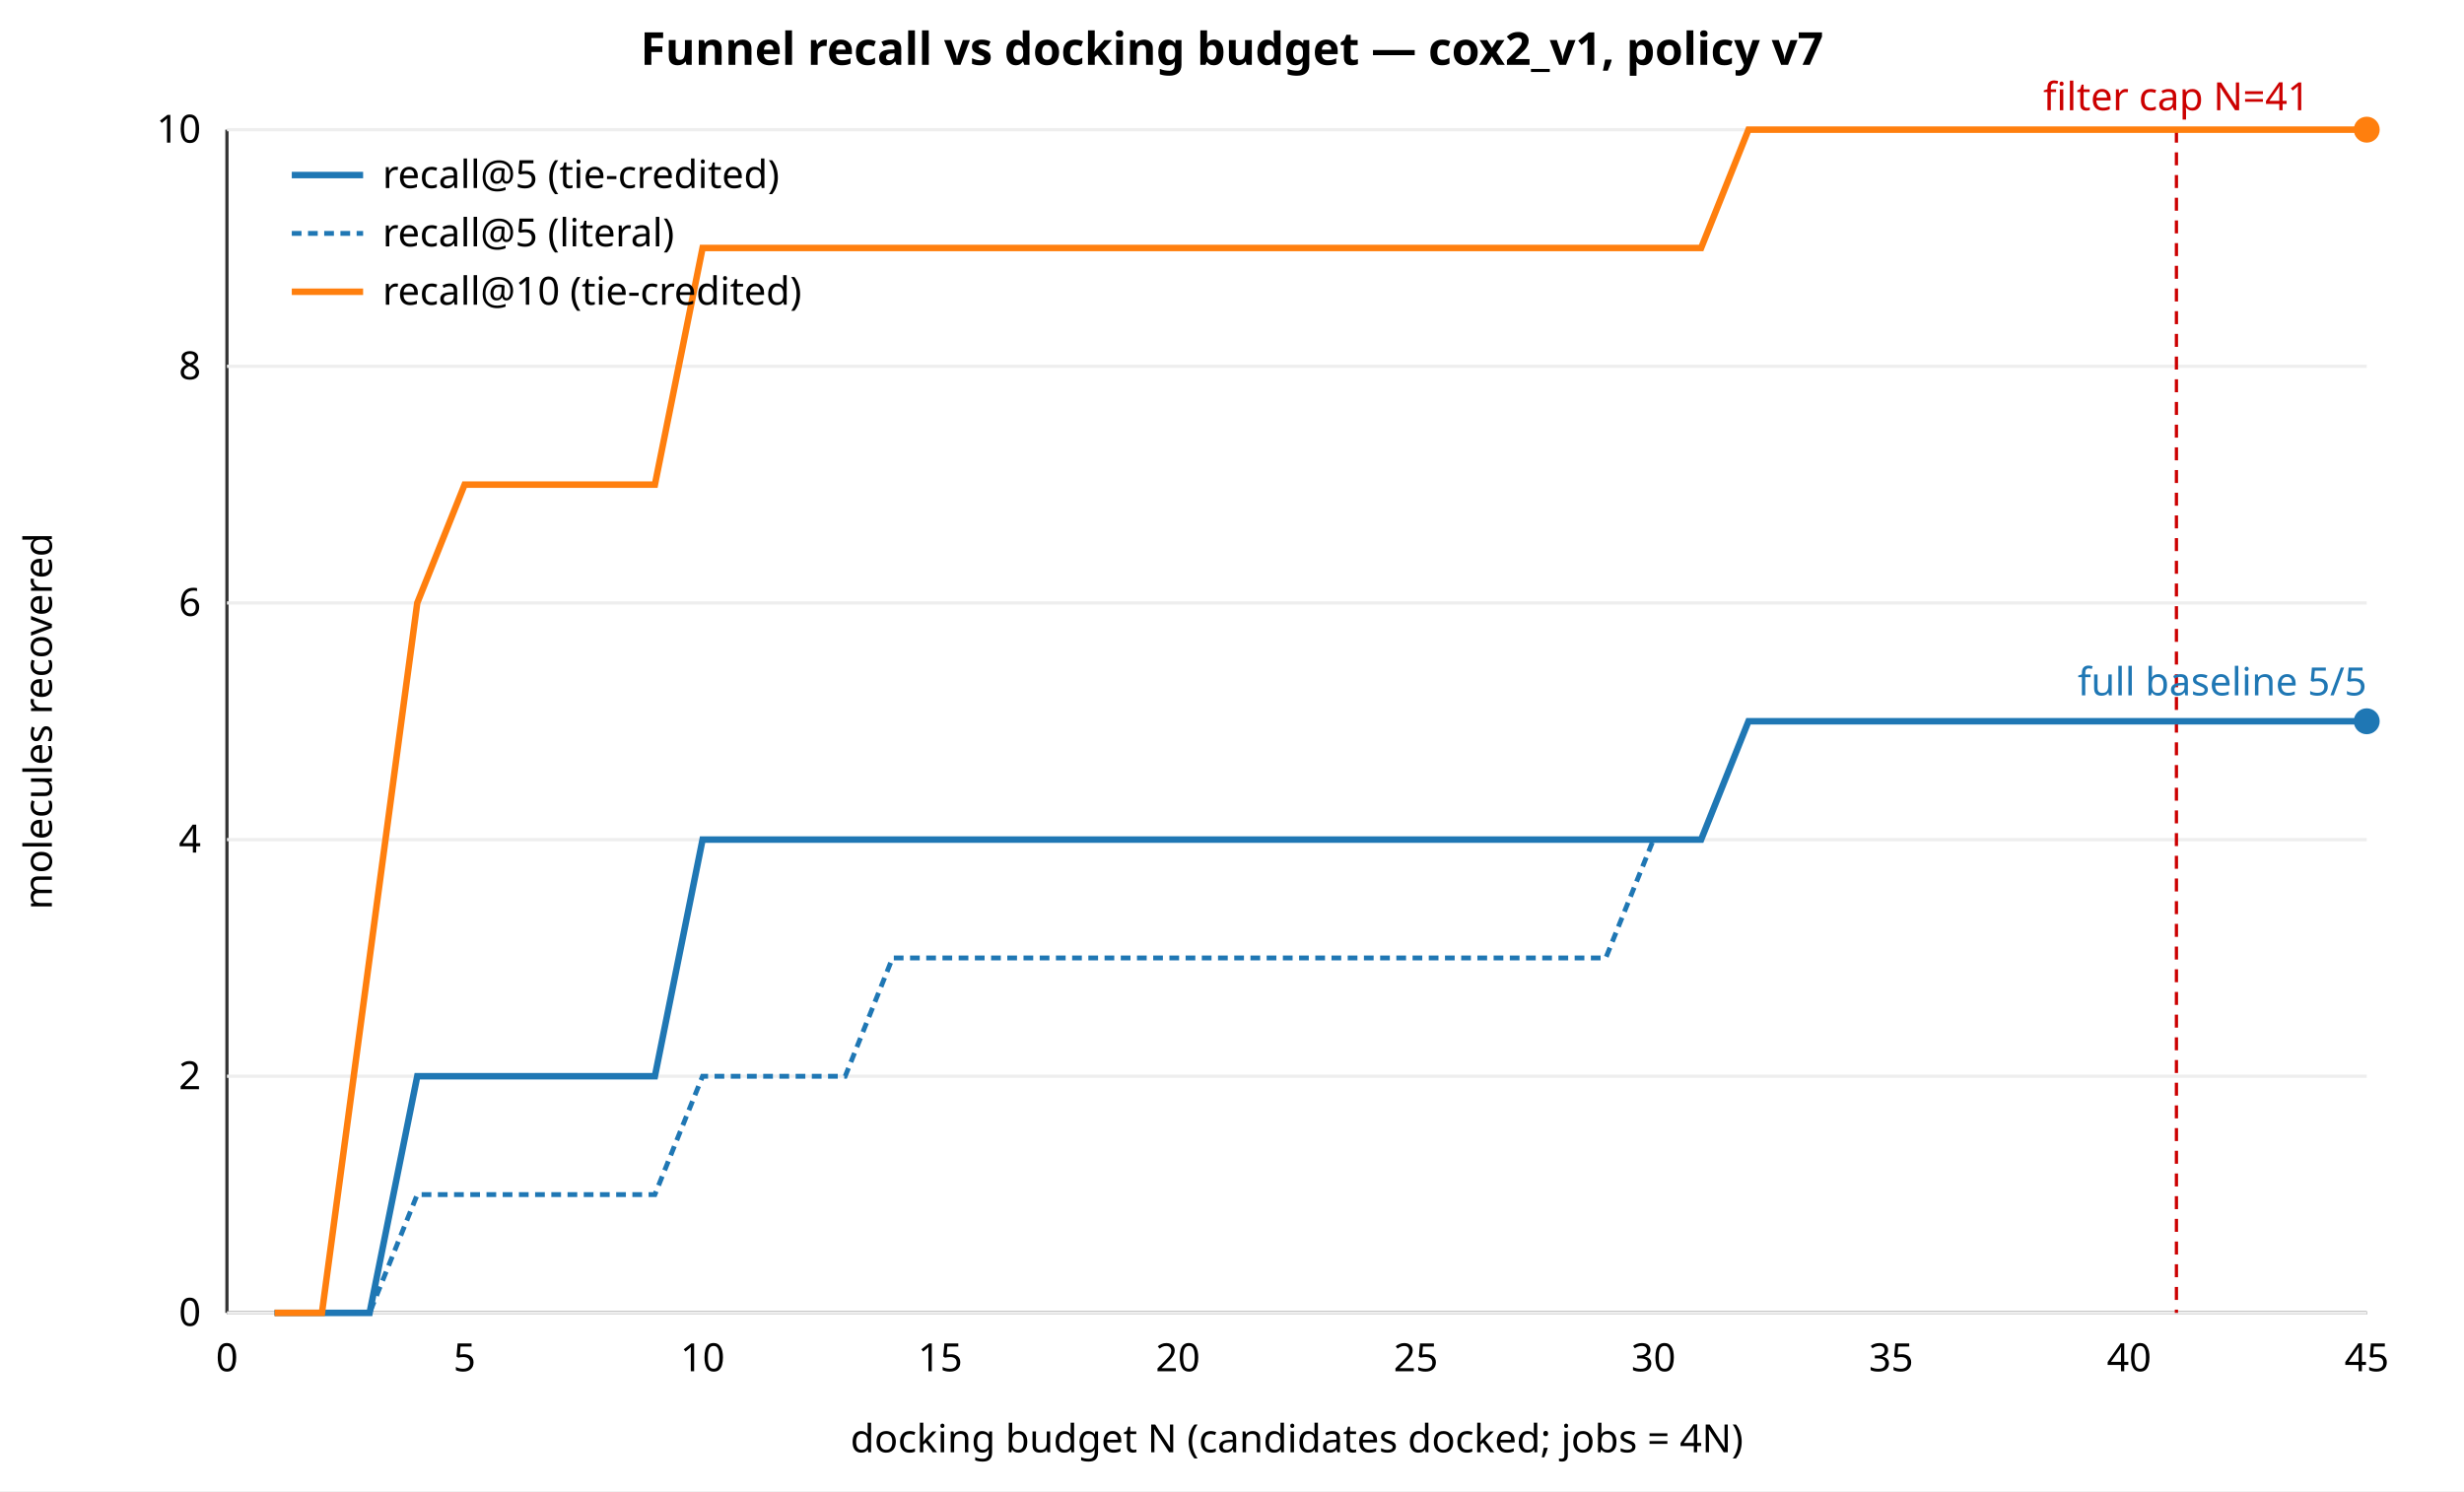
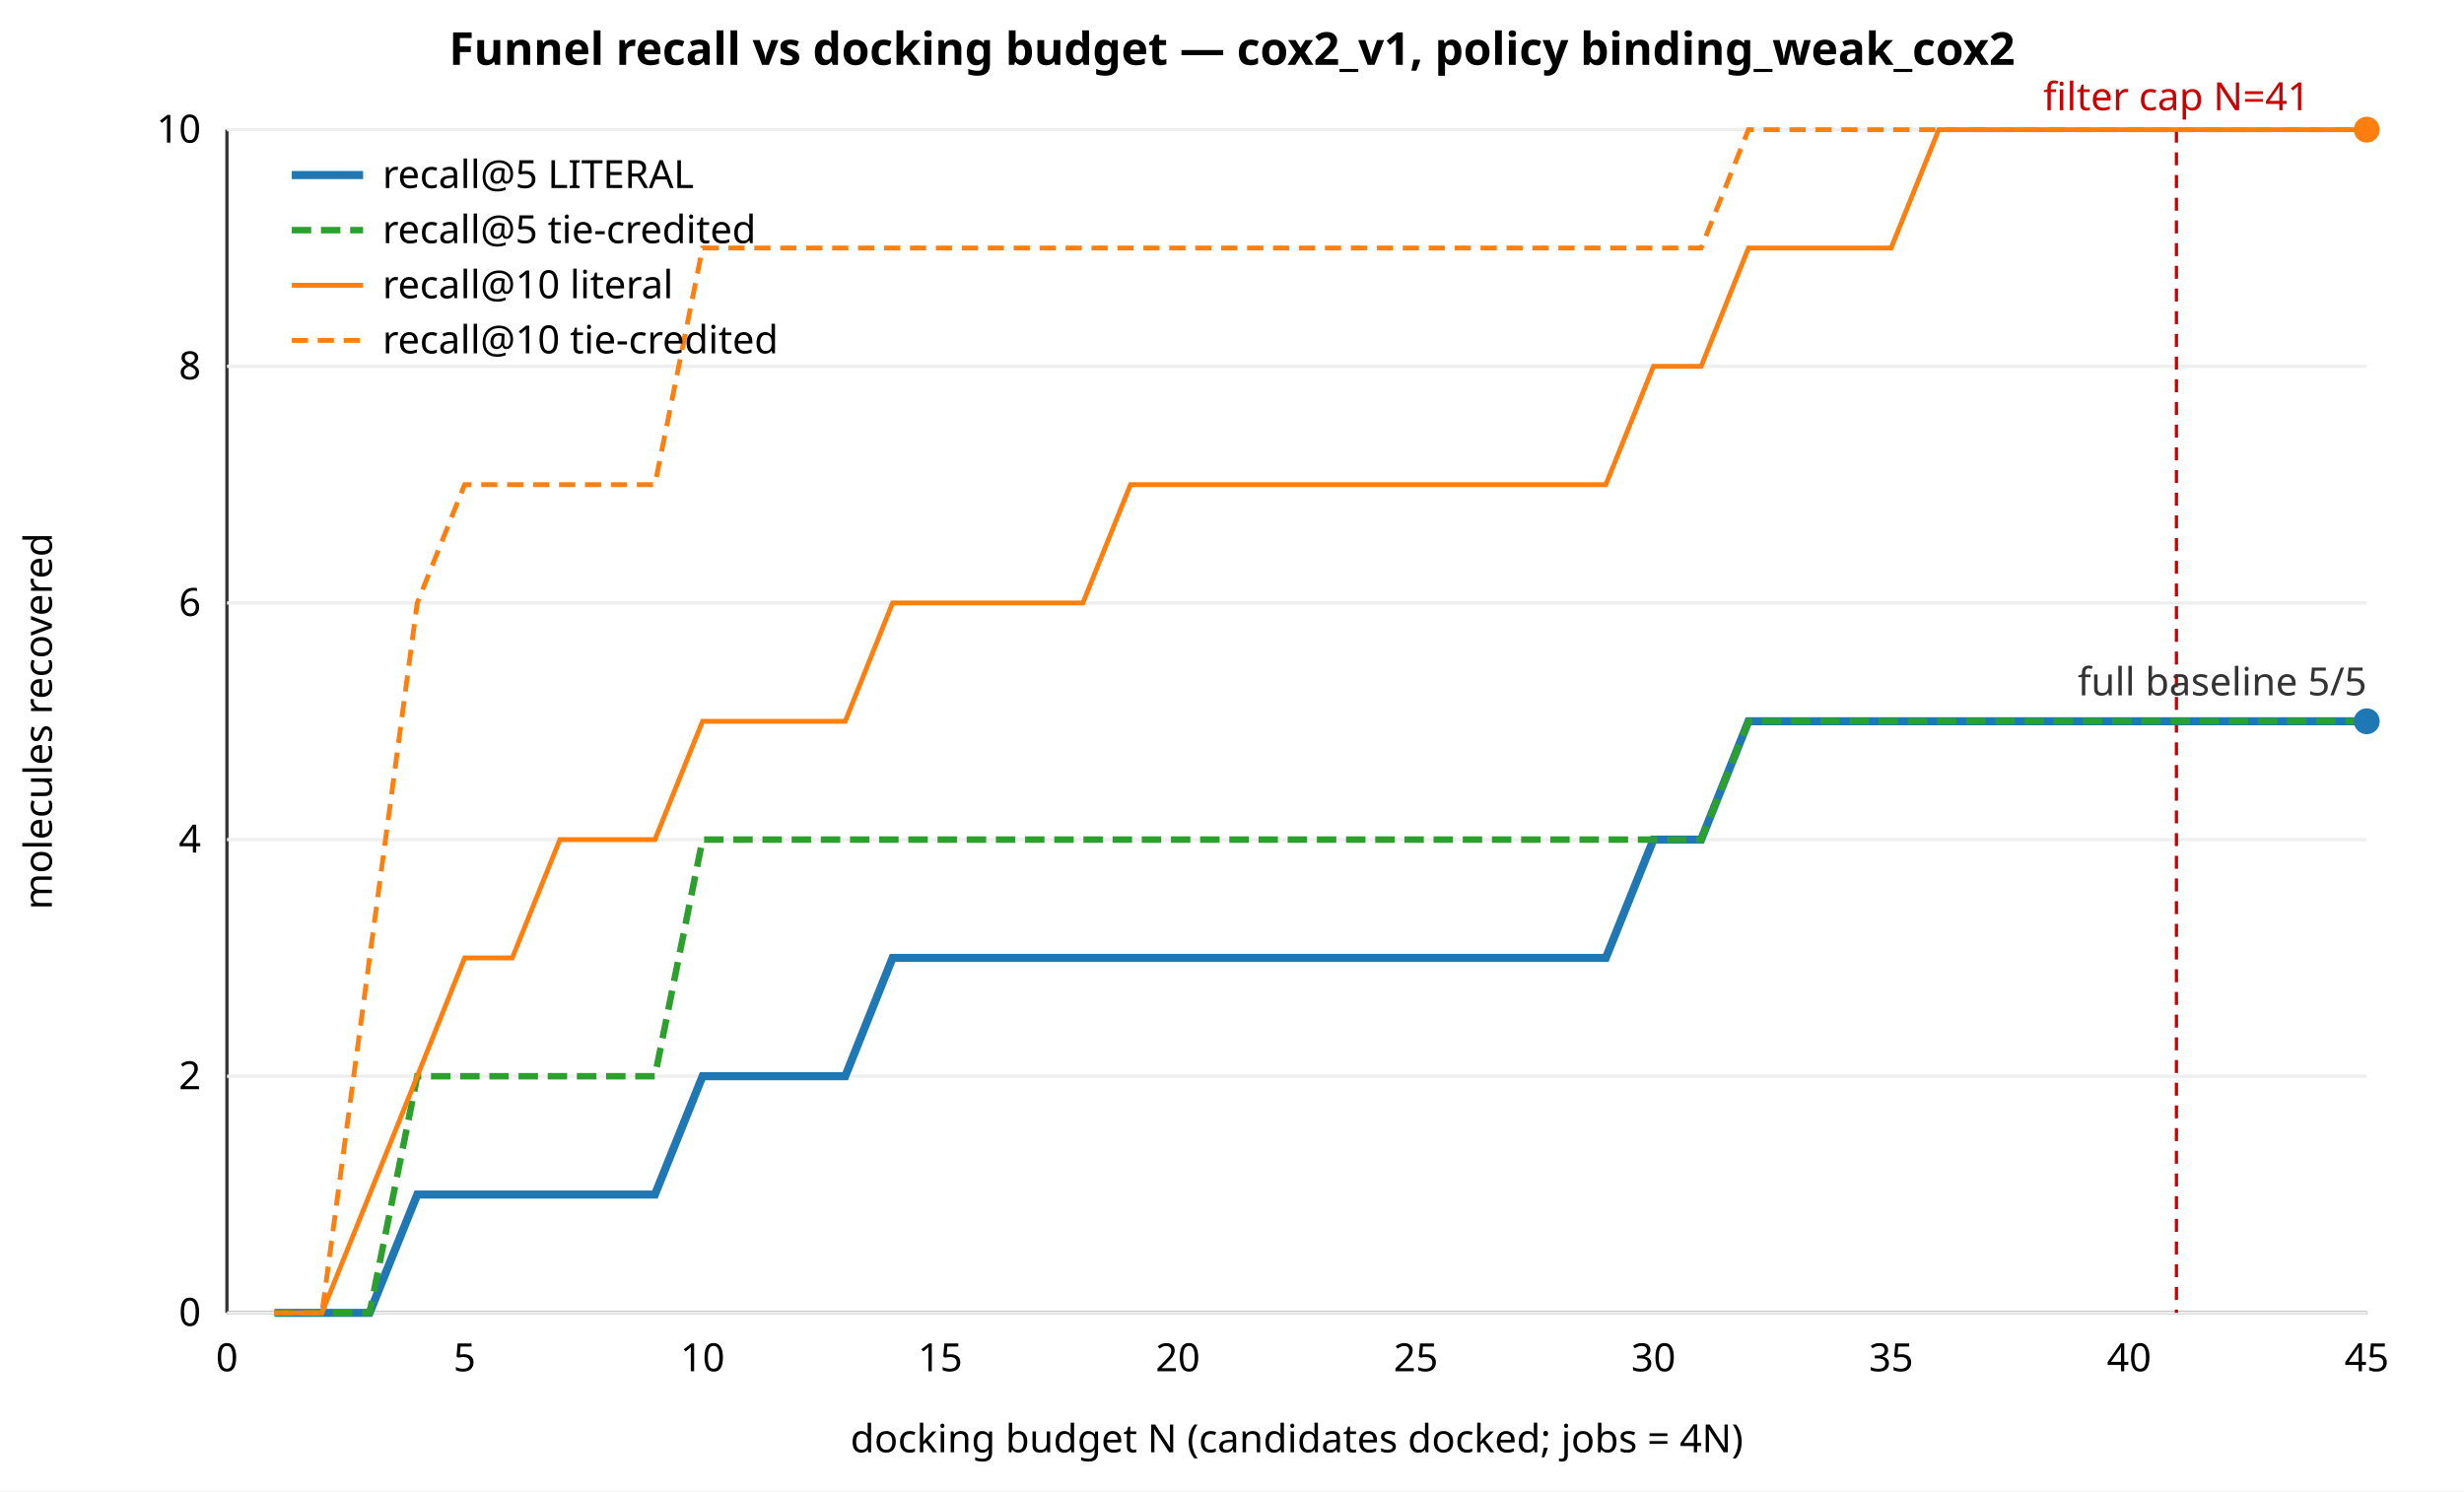
<svg xmlns="http://www.w3.org/2000/svg" width="760" height="460" font-family="ui-sans-serif,system-ui,sans-serif" font-size="12">
  <rect width="760" height="460" fill="white" />
-   <text x="380.0" y="20" text-anchor="middle" font-size="14" font-weight="600">Funnel recall vs docking budget — cox2_v1, policy v7</text>
+   <text x="380.0" y="20" text-anchor="middle" font-size="14" font-weight="600">Funnel recall vs docking budget — cox2_v1, policy binding_weak_cox2</text>
  <line x1="70" y1="40" x2="70" y2="405" stroke="#333" />
  <line x1="70" y1="405" x2="730" y2="405" stroke="#333" />
  <line x1="70" y1="405.0" x2="730" y2="405.0" stroke="#eee" />
  <text x="62" y="409.0" text-anchor="end">0</text>
  <line x1="70" y1="332.0" x2="730" y2="332.0" stroke="#eee" />
  <text x="62" y="336.0" text-anchor="end">2</text>
  <line x1="70" y1="259.0" x2="730" y2="259.0" stroke="#eee" />
  <text x="62" y="263.0" text-anchor="end">4</text>
  <line x1="70" y1="186.0" x2="730" y2="186.0" stroke="#eee" />
  <text x="62" y="190.0" text-anchor="end">6</text>
  <line x1="70" y1="113.0" x2="730" y2="113.0" stroke="#eee" />
  <text x="62" y="117.0" text-anchor="end">8</text>
  <line x1="70" y1="40.0" x2="730" y2="40.0" stroke="#eee" />
  <text x="62" y="44.0" text-anchor="end">10</text>
  <text x="70.0" y="423.0" text-anchor="middle">0</text>
  <text x="143.3" y="423.0" text-anchor="middle">5</text>
  <text x="216.7" y="423.0" text-anchor="middle">10</text>
  <text x="290.0" y="423.0" text-anchor="middle">15</text>
  <text x="363.3" y="423.0" text-anchor="middle">20</text>
  <text x="436.7" y="423.0" text-anchor="middle">25</text>
  <text x="510.0" y="423.0" text-anchor="middle">30</text>
  <text x="583.3" y="423.0" text-anchor="middle">35</text>
  <text x="656.7" y="423.0" text-anchor="middle">40</text>
  <text x="730.0" y="423.0" text-anchor="middle">45</text>
  <text x="400.0" y="448" text-anchor="middle">docking budget N (candidates docked; jobs = 4N)</text>
  <text x="16" y="222.5" text-anchor="middle" transform="rotate(-90 16 222.5)">molecules recovered</text>
  <line x1="671.3" y1="40" x2="671.3" y2="405" stroke="#c00" stroke-dasharray="4 3" />
  <text x="671.3" y="34" text-anchor="middle" fill="#c00">filter cap N=41</text>
-   <polyline fill="none" stroke="#1f77b4" stroke-width="2" points="84.7,405.0 99.3,405.0 114.0,405.0 128.7,332.0 143.3,332.0 158.0,332.0 172.7,332.0 187.3,332.0 202.0,332.0 216.7,259.0 231.3,259.0 246.0,259.0 260.7,259.0 275.3,259.0 290.0,259.0 304.7,259.0 319.3,259.0 334.0,259.0 348.7,259.0 363.3,259.0 378.0,259.0 392.7,259.0 407.3,259.0 422.0,259.0 436.7,259.0 451.3,259.0 466.0,259.0 480.7,259.0 495.3,259.0 510.0,259.0 524.7,259.0 539.3,222.5 554.0,222.5 568.7,222.5 583.3,222.5 598.0,222.5 612.7,222.5 627.3,222.5 642.0,222.5 656.7,222.5 671.3,222.5 686.0,222.5 700.7,222.5 715.3,222.5 730.0,222.5" />
-   <polyline fill="none" stroke="#1f77b4" stroke-width="1.5" stroke-dasharray="3 2" points="84.7,405.0 99.3,405.0 114.0,405.0 128.7,368.5 143.3,368.5 158.0,368.5 172.7,368.5 187.3,368.5 202.0,368.5 216.7,332.0 231.3,332.0 246.0,332.0 260.7,332.0 275.3,295.5 290.0,295.5 304.7,295.5 319.3,295.5 334.0,295.5 348.7,295.5 363.3,295.5 378.0,295.5 392.7,295.5 407.3,295.5 422.0,295.5 436.7,295.5 451.3,295.5 466.0,295.5 480.7,295.5 495.3,295.5 510.0,259.0 524.7,259.0 539.3,222.5 554.0,222.5 568.7,222.5 583.3,222.5 598.0,222.5 612.7,222.5 627.3,222.5 642.0,222.5 656.7,222.5 671.3,222.5 686.0,222.5 700.7,222.5 715.3,222.5 730.0,222.5" />
-   <polyline fill="none" stroke="#ff7f0e" stroke-width="2" points="84.7,405.0 99.3,405.0 114.0,295.5 128.7,186.0 143.3,149.5 158.0,149.5 172.7,149.5 187.3,149.5 202.0,149.5 216.7,76.5 231.3,76.5 246.0,76.5 260.7,76.5 275.3,76.5 290.0,76.5 304.7,76.5 319.3,76.5 334.0,76.5 348.7,76.5 363.3,76.5 378.0,76.5 392.7,76.5 407.3,76.5 422.0,76.5 436.7,76.5 451.3,76.5 466.0,76.5 480.7,76.5 495.3,76.5 510.0,76.5 524.7,76.5 539.3,40.0 554.0,40.0 568.7,40.0 583.3,40.0 598.0,40.0 612.7,40.0 627.3,40.0 642.0,40.0 656.7,40.0 671.3,40.0 686.0,40.0 700.7,40.0 715.3,40.0 730.0,40.0" />
+   <polyline fill="none" stroke="#1f77b4" stroke-width="2.5" points="84.7,405.0 99.3,405.0 114.0,405.0 128.7,368.5 143.3,368.5 158.0,368.5 172.7,368.5 187.3,368.5 202.0,368.5 216.7,332.0 231.3,332.0 246.0,332.0 260.7,332.0 275.3,295.5 290.0,295.5 304.7,295.5 319.3,295.5 334.0,295.5 348.7,295.5 363.3,295.5 378.0,295.5 392.7,295.5 407.3,295.5 422.0,295.5 436.7,295.5 451.3,295.5 466.0,295.5 480.7,295.5 495.3,295.5 510.0,259.0 524.7,259.0 539.3,222.5 554.0,222.5 568.7,222.5 583.3,222.5 598.0,222.5 612.7,222.5 627.3,222.5 642.0,222.5 656.7,222.5 671.3,222.5 686.0,222.5 700.7,222.5 715.3,222.5 730.0,222.5" />
+   <polyline fill="none" stroke="#2ca02c" stroke-width="2" stroke-dasharray="6 3" points="84.7,405.0 99.3,405.0 114.0,405.0 128.7,332.0 143.3,332.0 158.0,332.0 172.7,332.0 187.3,332.0 202.0,332.0 216.7,259.0 231.3,259.0 246.0,259.0 260.7,259.0 275.3,259.0 290.0,259.0 304.7,259.0 319.3,259.0 334.0,259.0 348.7,259.0 363.3,259.0 378.0,259.0 392.7,259.0 407.3,259.0 422.0,259.0 436.7,259.0 451.3,259.0 466.0,259.0 480.7,259.0 495.3,259.0 510.0,259.0 524.7,259.0 539.3,222.5 554.0,222.5 568.7,222.5 583.3,222.5 598.0,222.5 612.7,222.5 627.3,222.5 642.0,222.5 656.7,222.5 671.3,222.5 686.0,222.5 700.7,222.5 715.3,222.5 730.0,222.5" />
+   <polyline fill="none" stroke="#ff7f0e" stroke-width="1.5" points="84.7,405.0 99.3,405.0 114.0,368.5 128.7,332.0 143.3,295.5 158.0,295.5 172.7,259.0 187.3,259.0 202.0,259.0 216.7,222.5 231.3,222.5 246.0,222.5 260.7,222.5 275.3,186.0 290.0,186.0 304.7,186.0 319.3,186.0 334.0,186.0 348.7,149.5 363.3,149.5 378.0,149.5 392.7,149.5 407.3,149.5 422.0,149.5 436.7,149.5 451.3,149.5 466.0,149.5 480.7,149.5 495.3,149.5 510.0,113.0 524.7,113.0 539.3,76.5 554.0,76.5 568.7,76.5 583.3,76.5 598.0,40.0 612.7,40.0 627.3,40.0 642.0,40.0 656.7,40.0 671.3,40.0 686.0,40.0 700.7,40.0 715.3,40.0 730.0,40.0" />
+   <polyline fill="none" stroke="#ff7f0e" stroke-width="1.5" stroke-dasharray="5 3" points="84.7,405.0 99.3,405.0 114.0,295.5 128.7,186.0 143.3,149.5 158.0,149.5 172.7,149.5 187.3,149.5 202.0,149.5 216.7,76.5 231.3,76.5 246.0,76.5 260.7,76.5 275.3,76.5 290.0,76.5 304.7,76.5 319.3,76.5 334.0,76.5 348.7,76.5 363.3,76.5 378.0,76.5 392.7,76.5 407.3,76.5 422.0,76.5 436.7,76.5 451.3,76.5 466.0,76.5 480.7,76.5 495.3,76.5 510.0,76.5 524.7,76.5 539.3,40.0 554.0,40.0 568.7,40.0 583.3,40.0 598.0,40.0 612.7,40.0 627.3,40.0 642.0,40.0 656.7,40.0 671.3,40.0 686.0,40.0 700.7,40.0 715.3,40.0 730.0,40.0" />
  <circle cx="730.0" cy="222.5" r="4" fill="#1f77b4" />
  <circle cx="730.0" cy="40.0" r="4" fill="#ff7f0e" />
-   <text x="730.0" y="214.5" text-anchor="end" fill="#1f77b4">full baseline 5/5</text>
-   <line x1="90" y1="54" x2="112" y2="54" stroke="#1f77b4" stroke-width="2" />
-   <text x="118" y="58">recall@5 (tie-credited)</text>
-   <line x1="90" y1="72" x2="112" y2="72" stroke="#1f77b4" stroke-width="1.5" stroke-dasharray="3 2" />
-   <text x="118" y="76">recall@5 (literal)</text>
-   <line x1="90" y1="90" x2="112" y2="90" stroke="#ff7f0e" stroke-width="2" />
-   <text x="118" y="94">recall@10 (tie-credited)</text>
+   <text x="730.0" y="214.5" text-anchor="end" fill="#333">full baseline 5/5</text>
+   <line x1="90" y1="54" x2="112" y2="54" stroke="#1f77b4" stroke-width="2.5" />
+   <text x="118" y="58">recall@5 LITERAL</text>
+   <line x1="90" y1="71" x2="112" y2="71" stroke="#2ca02c" stroke-width="2" stroke-dasharray="6 3" />
+   <text x="118" y="75">recall@5 tie-credited</text>
+   <line x1="90" y1="88" x2="112" y2="88" stroke="#ff7f0e" stroke-width="1.5" />
+   <text x="118" y="92">recall@10 literal</text>
+   <line x1="90" y1="105" x2="112" y2="105" stroke="#ff7f0e" stroke-width="1.5" stroke-dasharray="5 3" />
+   <text x="118" y="109">recall@10 tie-credited</text>
</svg>
